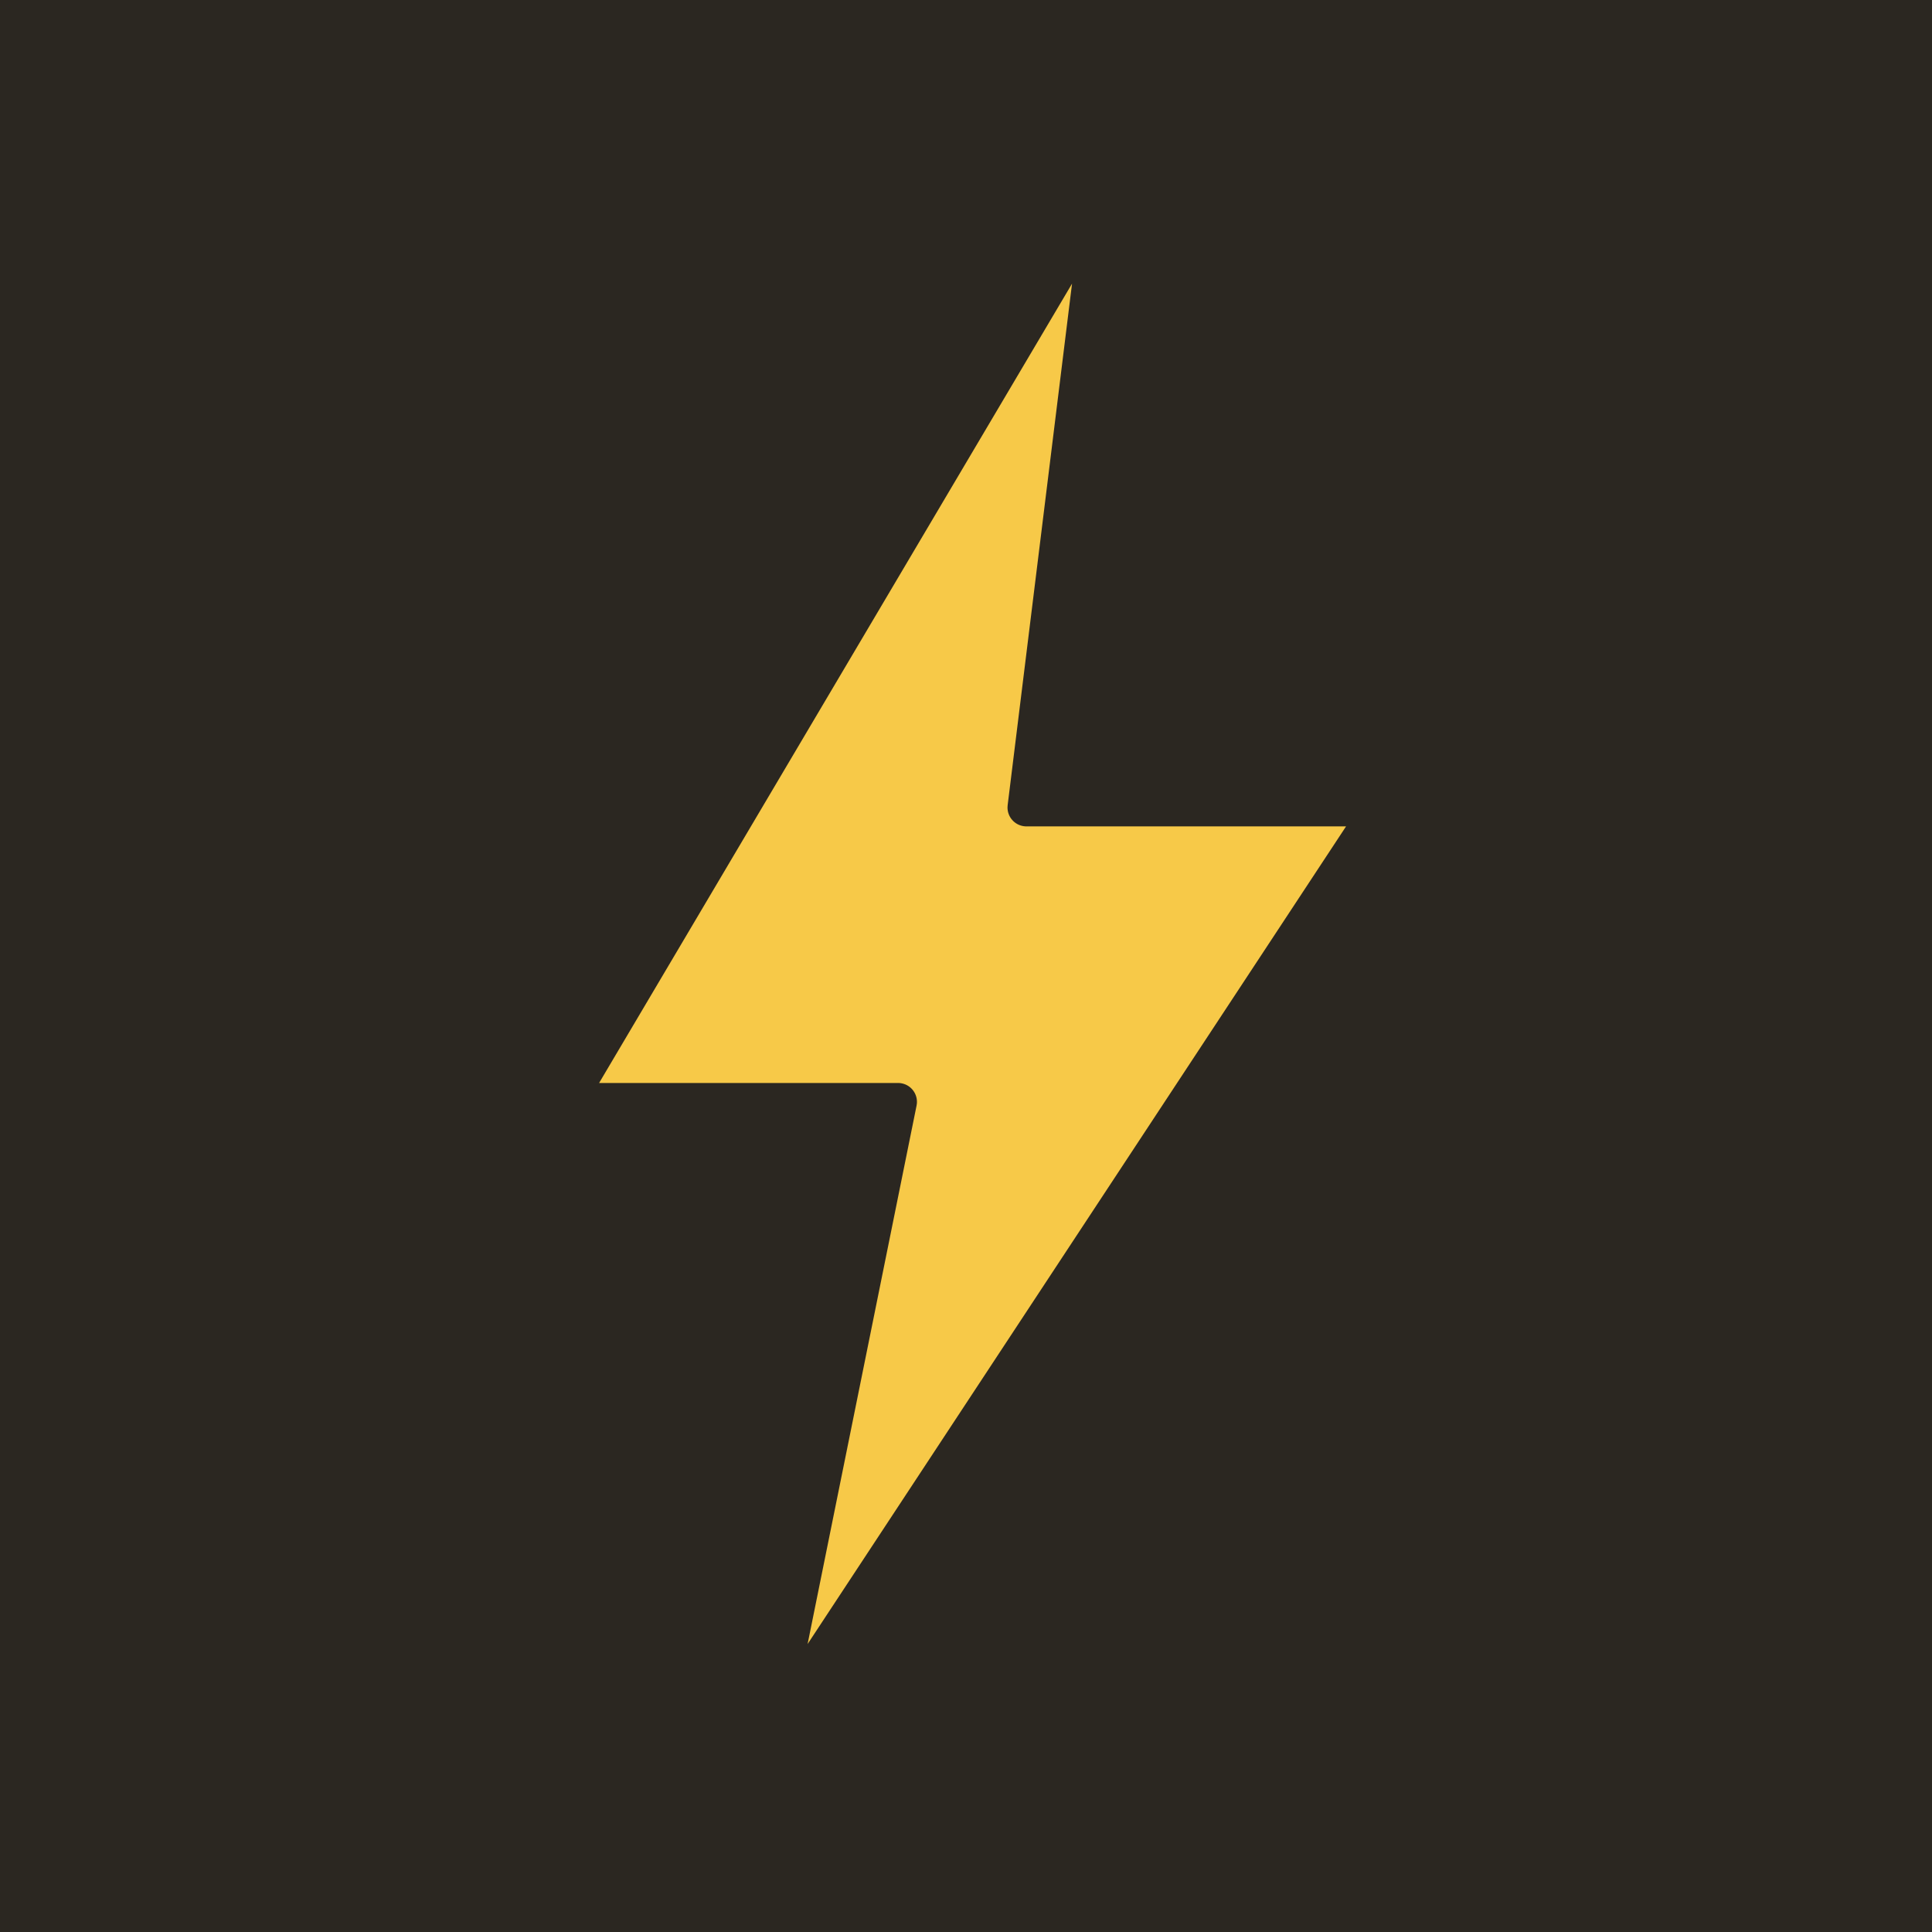
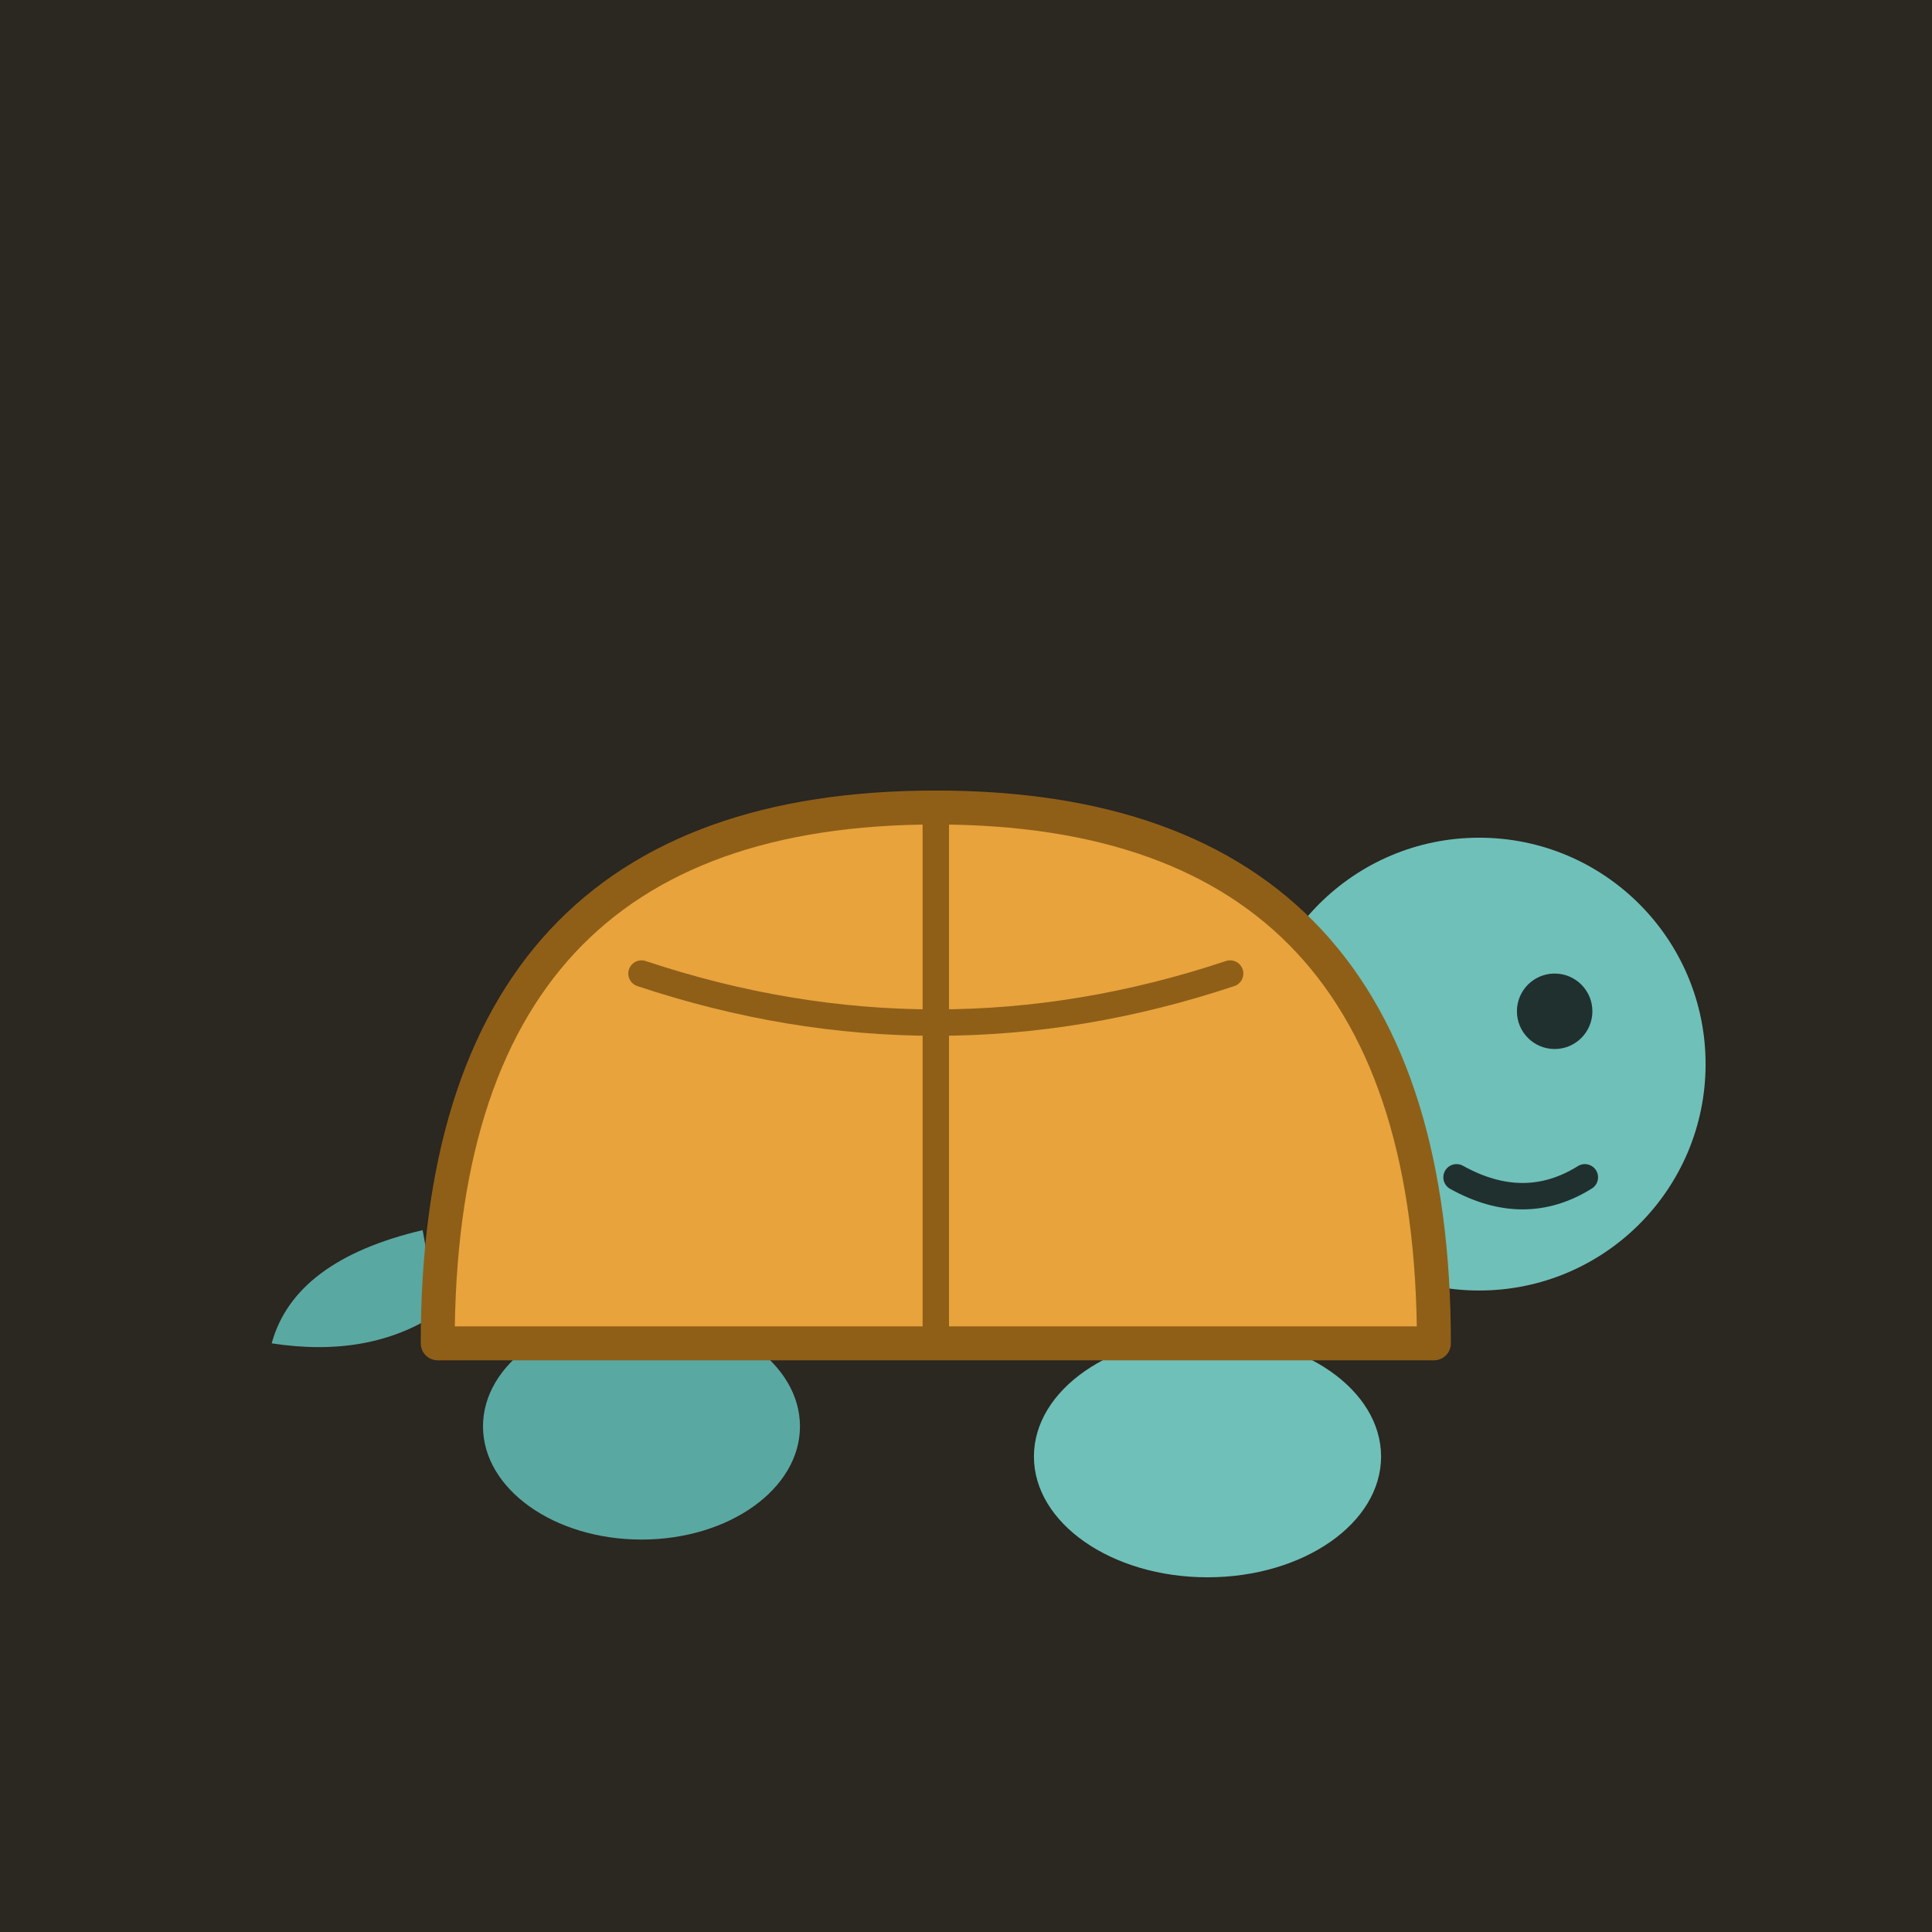
<svg xmlns="http://www.w3.org/2000/svg" viewBox="0 0 512 512" width="512" height="512">
  <rect width="512" height="512" fill="#2b2721" />
-   <path d="M292 52 L150 292 L238 292 L204 460 L366 214 L272 214 Z" fill="#f7c948" stroke="#2b2721" stroke-width="10" stroke-linejoin="round" />
+   <g transform="translate(20 26)">
+     <ellipse cx="150" cy="352" rx="42" ry="30" fill="#5aa8a2" />
+     <path d="M92 300 q-34 8 -40 30 q26 4 44 -8 Z" fill="#5aa8a2" />
+     <ellipse cx="300" cy="360" rx="46" ry="32" fill="#6fc0b8" />
+     <circle cx="372" cy="256" r="60" fill="#6fc0b8" />
+     <circle cx="392" cy="242" r="10" fill="#20302f" />
+     <path d="M366 286 q18 10 34 0" stroke="#20302f" stroke-width="7" fill="none" stroke-linecap="round" />
+     <path d="M96 330 q0 -142 132 -142 q132 0 132 142 Z" fill="#e8a33d" />
+     <path d="M96 330 q0 -142 132 -142 q132 0 132 142 Z" fill="none" stroke="#8f5f18" stroke-width="9" stroke-linejoin="round" />
+     <g stroke="#8f5f18" stroke-width="7" fill="none" stroke-linecap="round">
+       <path d="M228 188 v142" />
+       <path d="M150 232 q78 26 156 0" />
+     </g>
+   </g>
</svg>
